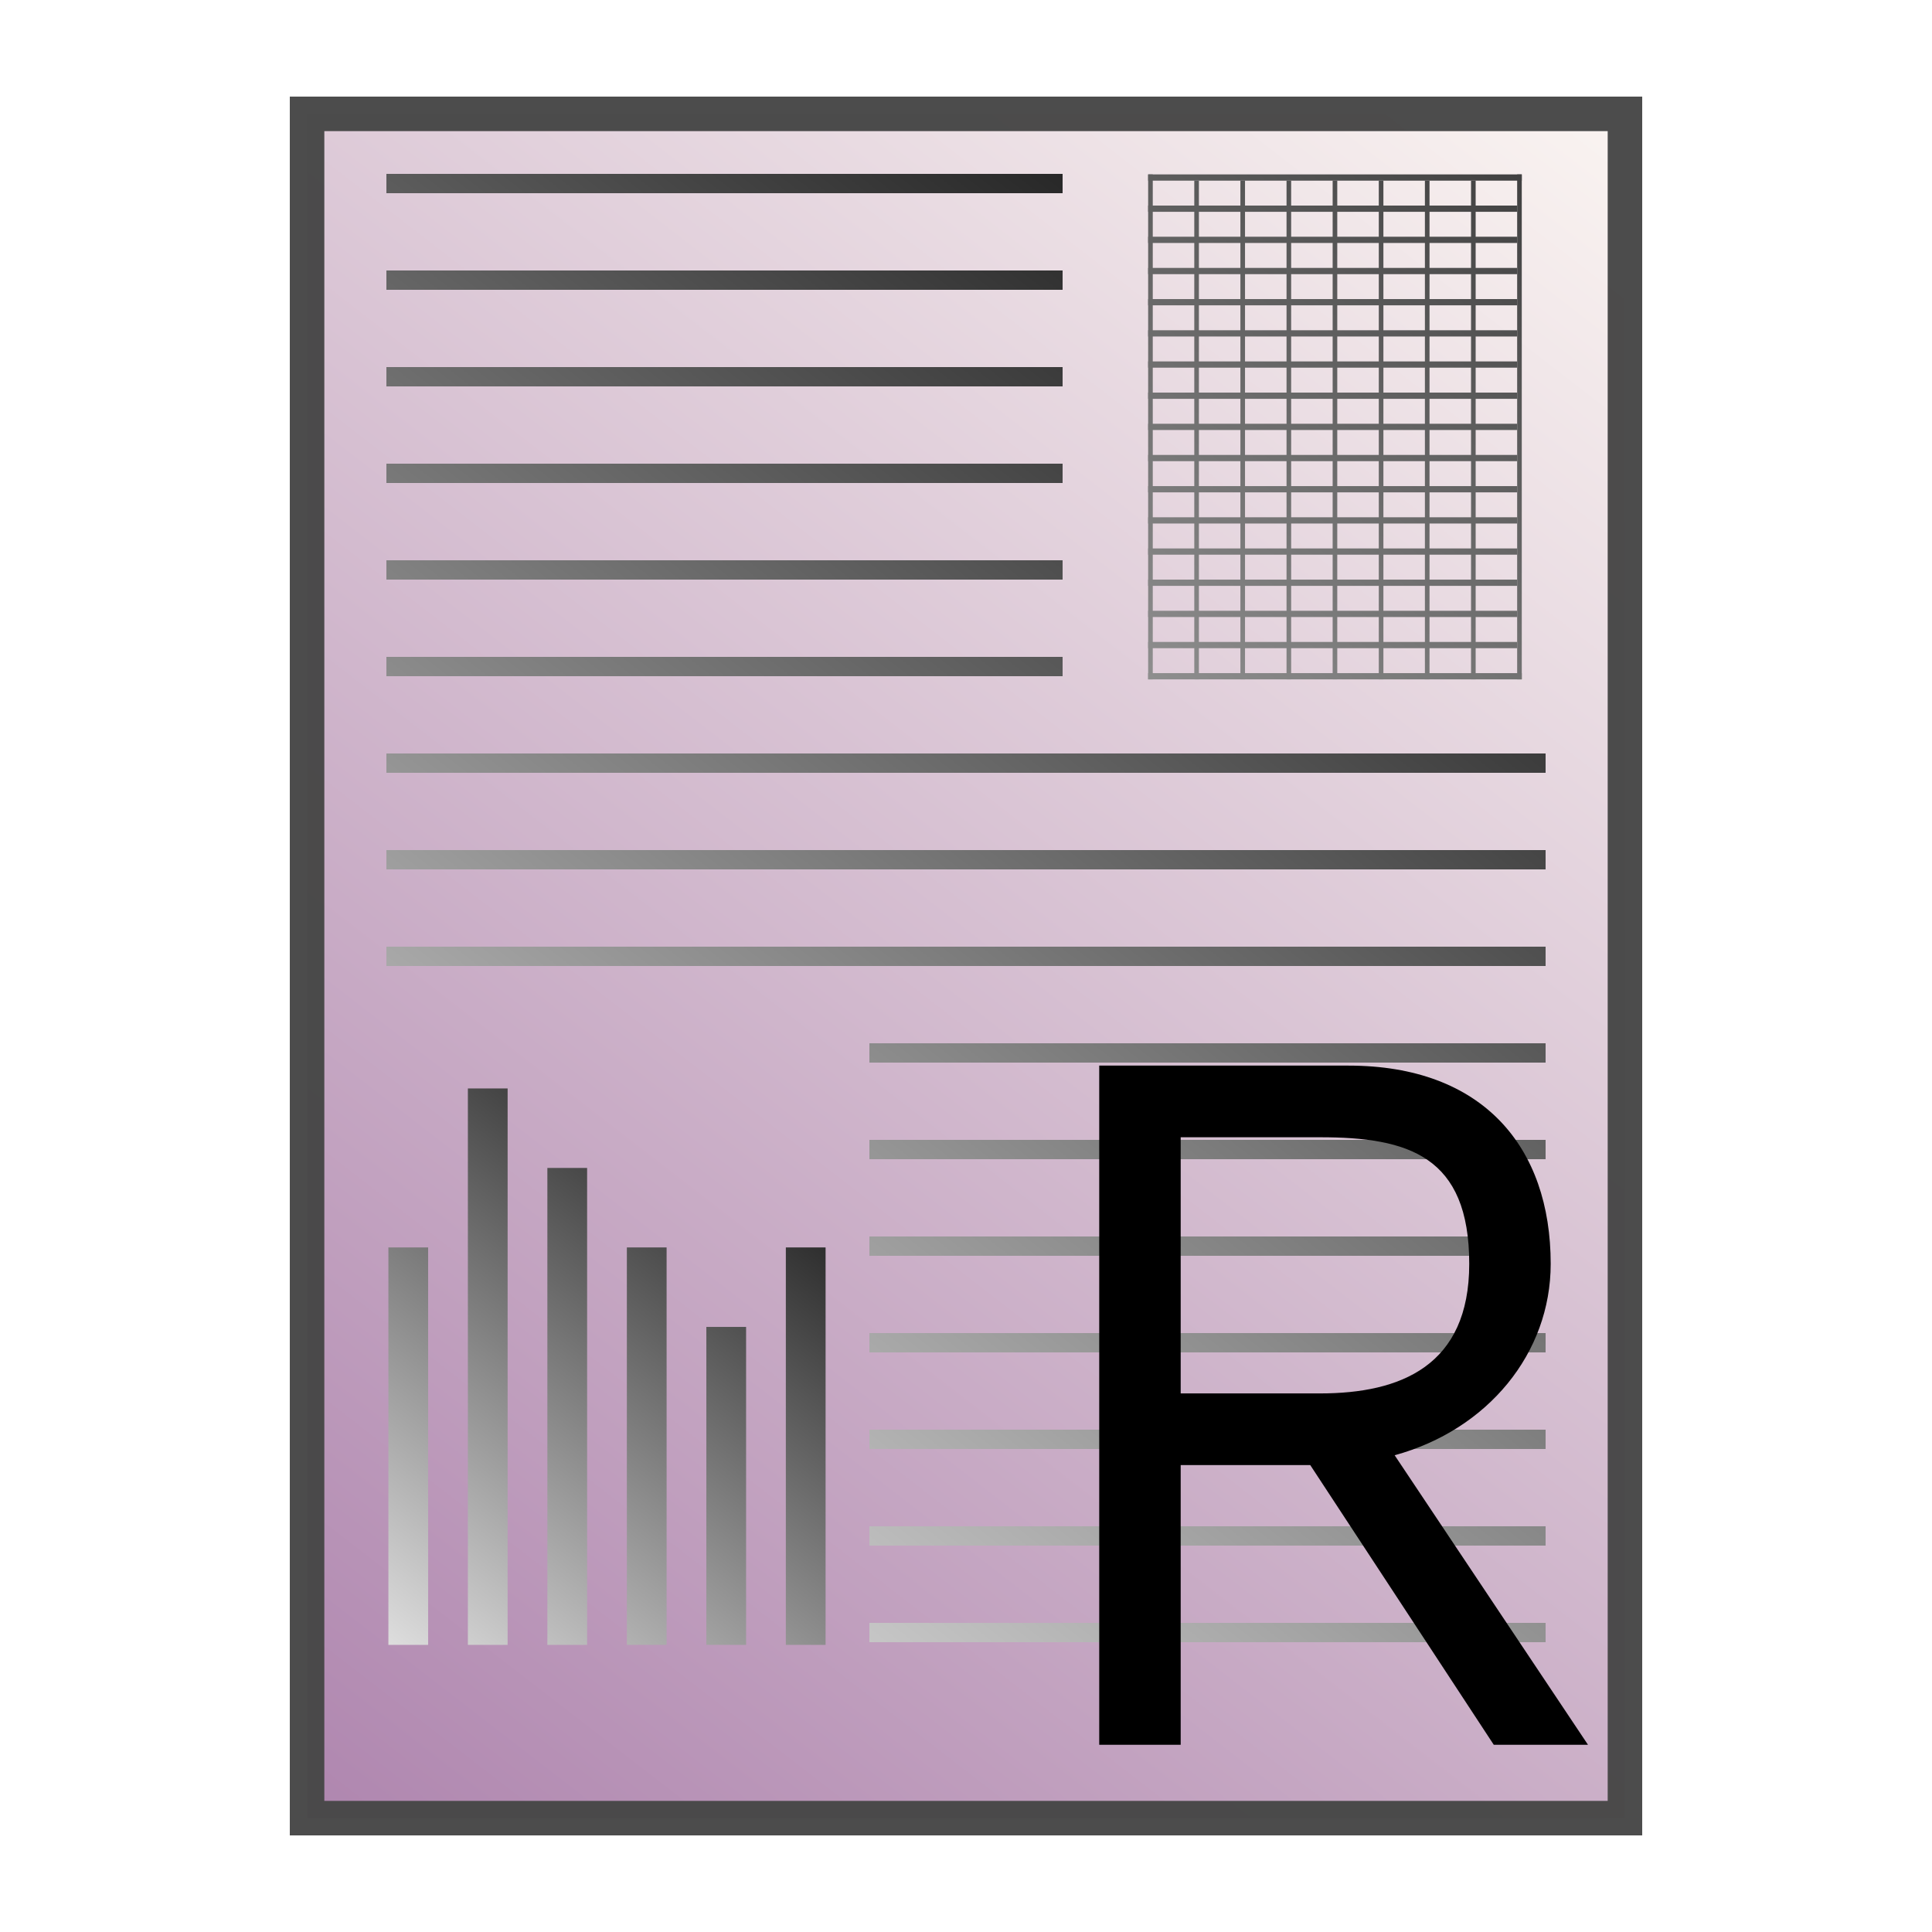
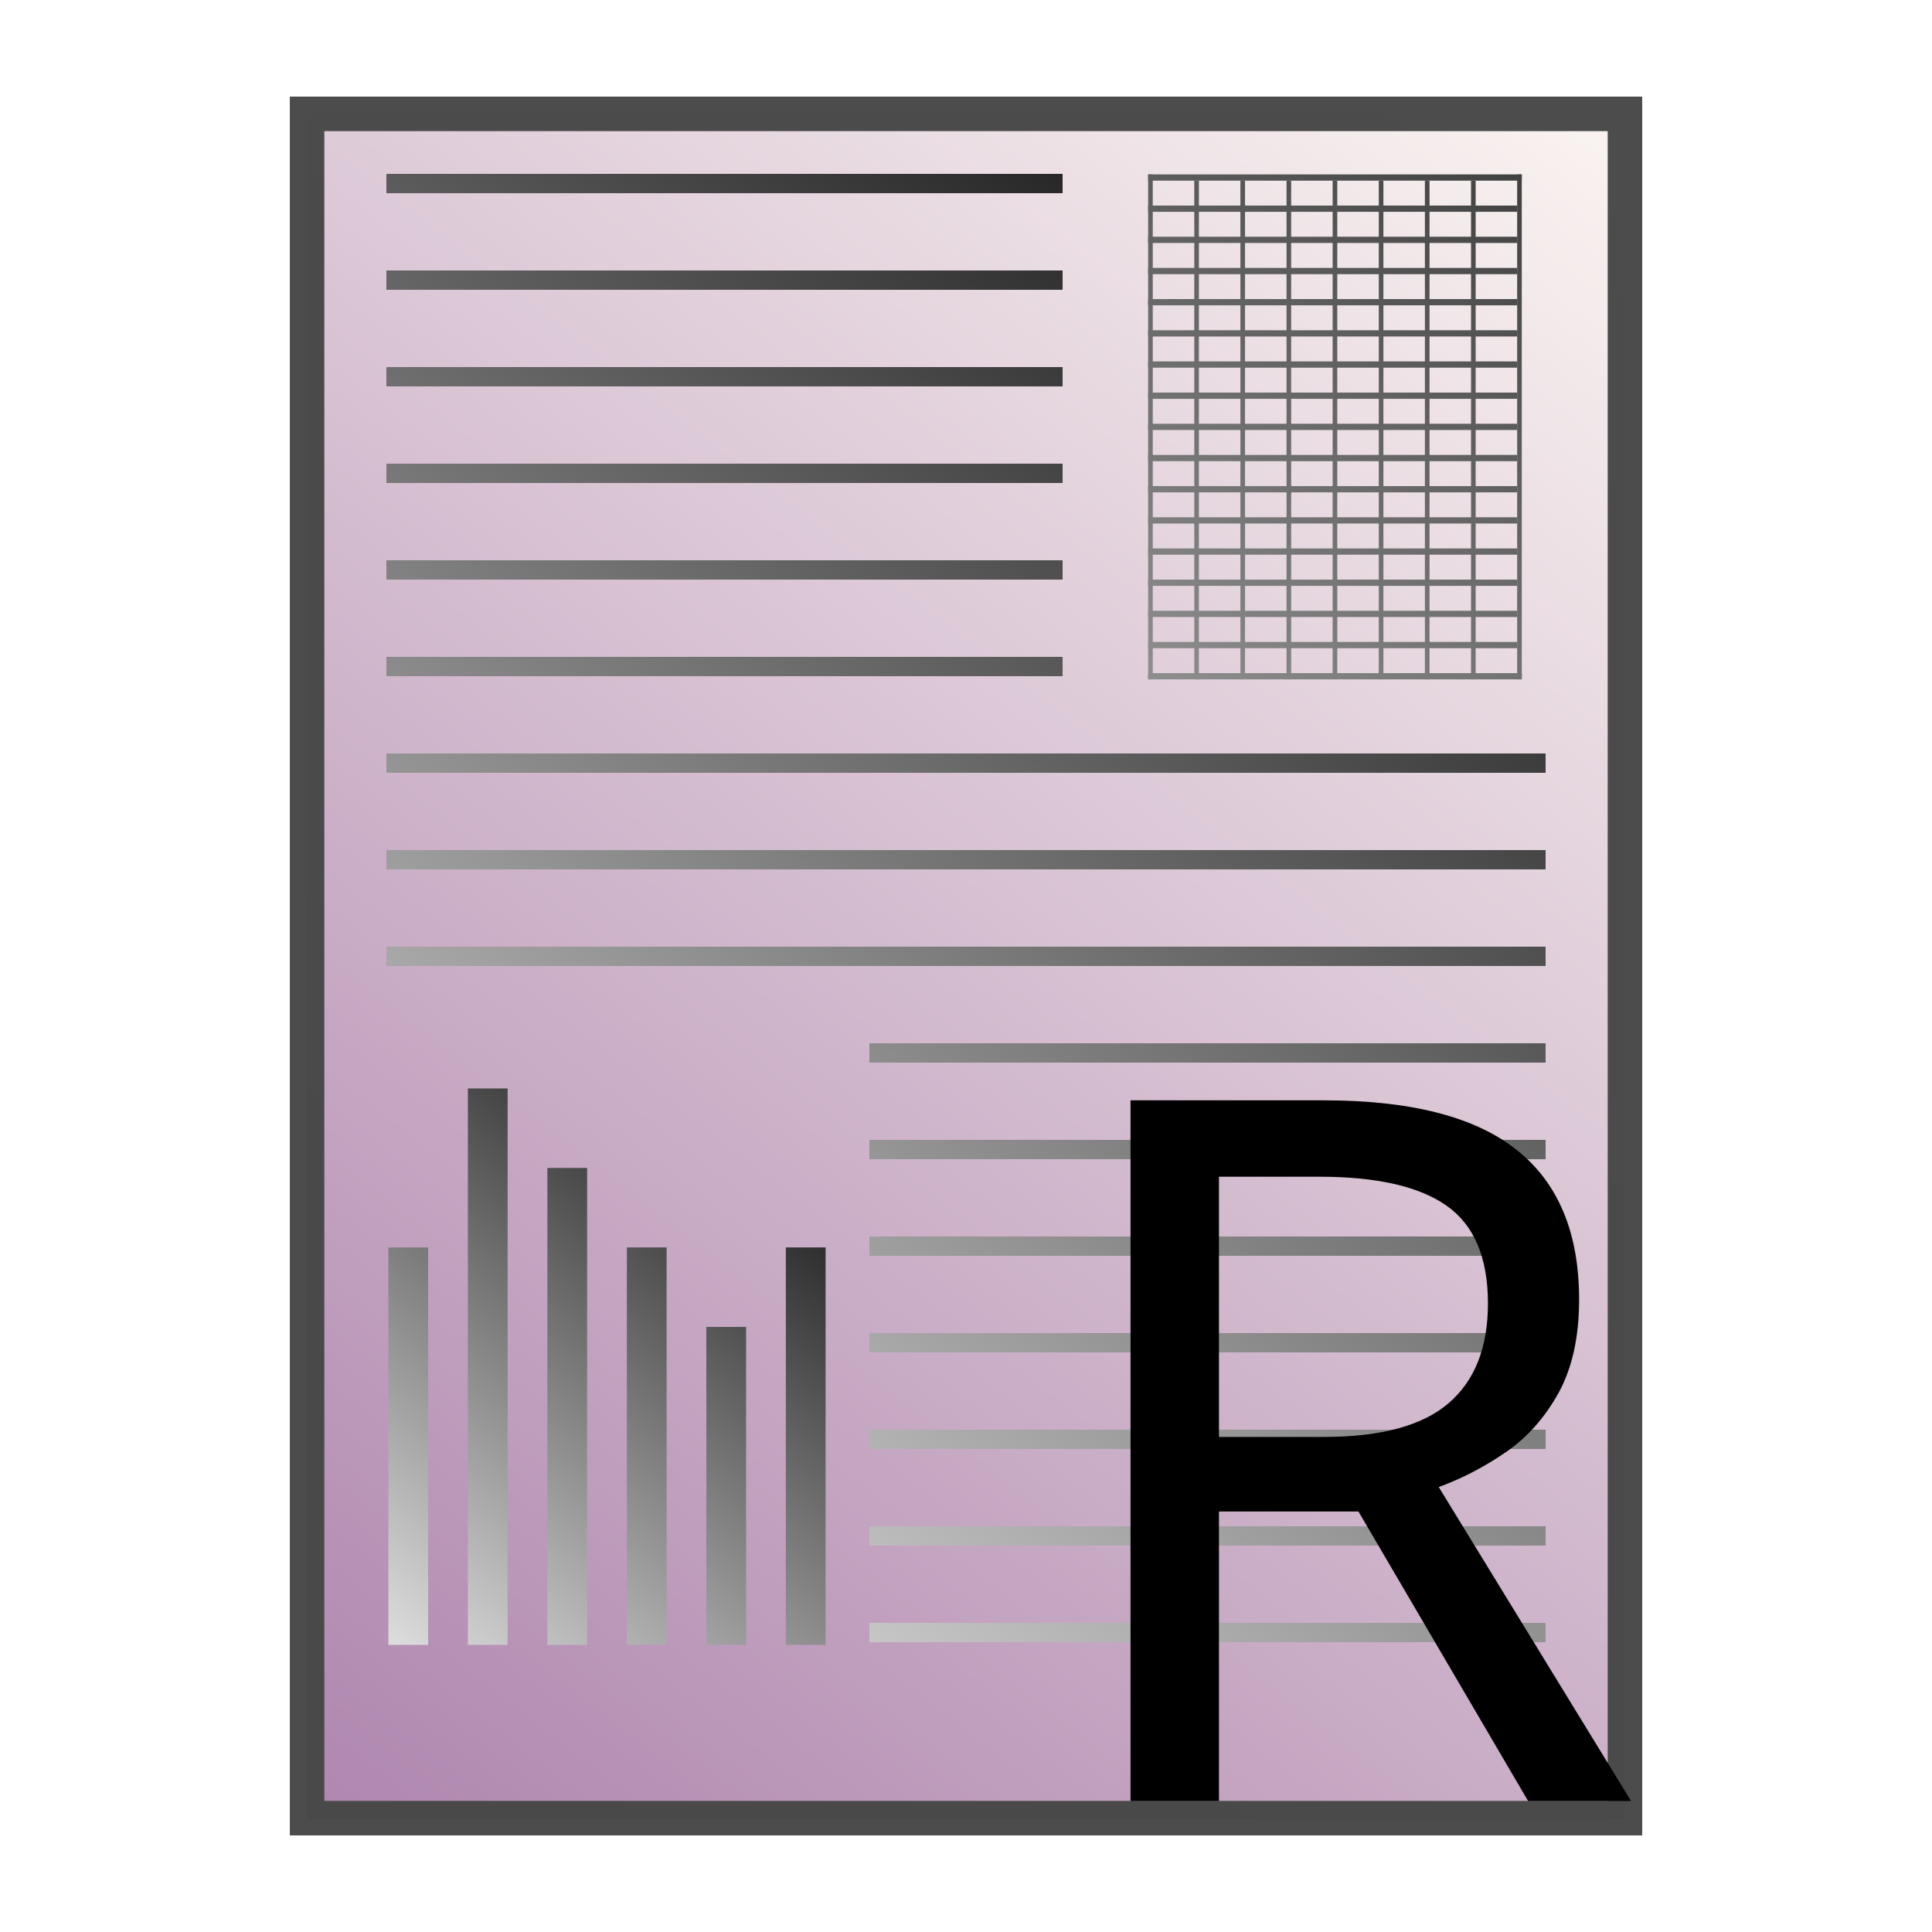
<svg xmlns="http://www.w3.org/2000/svg" xmlns:xlink="http://www.w3.org/1999/xlink" width="100mm" height="100mm" viewBox="0 0 100 100" version="1.1" id="svg4517">
  <defs id="defs4511">
    <linearGradient id="linearGradient4922">
      <stop style="stop-color:#030303;stop-opacity:1" offset="0" id="stop4918" />
      <stop style="stop-color:#e9e9e9;stop-opacity:1" offset="1" id="stop4920" />
    </linearGradient>
    <linearGradient id="linearGradient5414">
      <stop style="stop-color:#af86af;stop-opacity:1" offset="0" id="stop5410" />
      <stop style="stop-color:#faf4f1;stop-opacity:1" offset="1" id="stop5412" />
    </linearGradient>
    <linearGradient xlink:href="#linearGradient5414" id="linearGradient5416" x1="15.894" y1="291.106" x2="84.106" y2="202.894" gradientUnits="userSpaceOnUse" />
    <linearGradient xlink:href="#linearGradient4922" id="linearGradient4924" x1="79.72" y1="205.705" x2="20.658" y2="281.678" gradientUnits="userSpaceOnUse" />
  </defs>
  <g id="layer1" transform="translate(0,-197)">
    <rect style="fill:url(#linearGradient5416);fill-opacity:1;fill-rule:nonzero;stroke:#474747;stroke-width:1.787;stroke-miterlimit:4;stroke-dasharray:none;stroke-opacity:0.971" id="rect5081" width="68.213" height="88.213" x="15.894" y="202.894" />
    <g id="g4895" style="fill-opacity:1;fill:url(#linearGradient4924)">
      <g transform="translate(35.71875,-3.779762)" id="g4685" style="fill-opacity:1;fill:url(#linearGradient4924)">
        <rect style="fill:url(#linearGradient4924);fill-opacity:1;fill-rule:nonzero;stroke:none;stroke-width:0.26;stroke-miterlimit:4;stroke-dasharray:none;stroke-opacity:0.971" id="rect5100" width="0.239" height="26.137" x="23.709" y="209.807" />
        <rect style="fill:url(#linearGradient4924);fill-opacity:1;fill-rule:nonzero;stroke:none;stroke-width:0.258;stroke-miterlimit:4;stroke-dasharray:none;stroke-opacity:0.971" id="rect5100-6" width="0.239" height="25.814" x="26.097" y="210.129" />
        <rect style="fill:url(#linearGradient4924);fill-opacity:1;fill-rule:nonzero;stroke:none;stroke-width:0.258;stroke-miterlimit:4;stroke-dasharray:none;stroke-opacity:0.971" id="rect5100-7" width="0.239" height="25.814" x="28.484" y="210.129" />
        <rect style="fill:url(#linearGradient4924);fill-opacity:1;fill-rule:nonzero;stroke:none;stroke-width:0.258;stroke-miterlimit:4;stroke-dasharray:none;stroke-opacity:0.971" id="rect5100-5" width="0.239" height="25.814" x="30.872" y="210.129" />
        <rect style="fill:url(#linearGradient4924);fill-opacity:1;fill-rule:nonzero;stroke:none;stroke-width:0.258;stroke-miterlimit:4;stroke-dasharray:none;stroke-opacity:0.971" id="rect5100-3" width="0.239" height="25.814" x="33.259" y="210.129" />
        <rect style="fill:url(#linearGradient4924);fill-opacity:1;fill-rule:nonzero;stroke:none;stroke-width:0.258;stroke-miterlimit:4;stroke-dasharray:none;stroke-opacity:0.971" id="rect5100-56" width="0.239" height="25.814" x="38.034" y="210.129" />
        <rect style="fill:url(#linearGradient4924);fill-opacity:1;fill-rule:nonzero;stroke:none;stroke-width:0.258;stroke-miterlimit:4;stroke-dasharray:none;stroke-opacity:0.971" id="rect5100-2" width="0.239" height="25.814" x="35.647" y="210.129" />
        <rect style="fill:url(#linearGradient4924);fill-opacity:1;fill-rule:nonzero;stroke:none;stroke-width:0.258;stroke-miterlimit:4;stroke-dasharray:none;stroke-opacity:0.971" id="rect5100-9" width="0.239" height="25.814" x="40.422" y="210.129" />
        <rect style="fill:url(#linearGradient4924);fill-opacity:1;fill-rule:nonzero;stroke:none;stroke-width:0.26;stroke-miterlimit:4;stroke-dasharray:none;stroke-opacity:0.971" id="rect5100-1" width="0.239" height="26.137" x="42.809" y="209.807" />
        <rect style="fill:url(#linearGradient4924);fill-opacity:1;fill-rule:nonzero;stroke:none;stroke-width:0.26;stroke-miterlimit:4;stroke-dasharray:none;stroke-opacity:0.971" id="rect5100-3-2" width="19.339" height="0.323" x="23.709" y="235.621" />
        <rect style="fill:url(#linearGradient4924);fill-opacity:1;fill-rule:nonzero;stroke:none;stroke-width:0.258;stroke-miterlimit:4;stroke-dasharray:none;stroke-opacity:0.971" id="rect5100-3-2-7" width="19.1" height="0.323" x="23.709" y="214.647" />
        <rect style="fill:url(#linearGradient4924);fill-opacity:1;fill-rule:nonzero;stroke:none;stroke-width:0.258;stroke-miterlimit:4;stroke-dasharray:none;stroke-opacity:0.971" id="rect5100-3-2-0" width="19.1" height="0.323" x="23.709" y="216.26" />
        <rect style="fill:url(#linearGradient4924);fill-opacity:1;fill-rule:nonzero;stroke:none;stroke-width:0.258;stroke-miterlimit:4;stroke-dasharray:none;stroke-opacity:0.971" id="rect5100-3-2-9" width="19.1" height="0.323" x="23.709" y="211.42" />
        <rect style="fill:url(#linearGradient4924);fill-opacity:1;fill-rule:nonzero;stroke:none;stroke-width:0.258;stroke-miterlimit:4;stroke-dasharray:none;stroke-opacity:0.971" id="rect5100-3-2-3" width="19.1" height="0.323" x="23.709" y="213.033" />
        <rect style="fill:url(#linearGradient4924);fill-opacity:1;fill-rule:nonzero;stroke:none;stroke-width:0.258;stroke-miterlimit:4;stroke-dasharray:none;stroke-opacity:0.971" id="rect5100-3-2-6" width="19.1" height="0.323" x="23.709" y="217.874" />
        <rect style="fill:url(#linearGradient4924);fill-opacity:1;fill-rule:nonzero;stroke:none;stroke-width:0.258;stroke-miterlimit:4;stroke-dasharray:none;stroke-opacity:0.971" id="rect5100-3-2-06" width="19.1" height="0.323" x="23.709" y="219.487" />
        <rect style="fill:url(#linearGradient4924);fill-opacity:1;fill-rule:nonzero;stroke:none;stroke-width:0.258;stroke-miterlimit:4;stroke-dasharray:none;stroke-opacity:0.971" id="rect5100-3-2-2" width="19.1" height="0.323" x="23.709" y="221.1" />
        <rect style="fill:url(#linearGradient4924);fill-opacity:1;fill-rule:nonzero;stroke:none;stroke-width:0.258;stroke-miterlimit:4;stroke-dasharray:none;stroke-opacity:0.971" id="rect5100-3-2-61" width="19.1" height="0.323" x="23.709" y="227.554" />
        <rect style="fill:url(#linearGradient4924);fill-opacity:1;fill-rule:nonzero;stroke:none;stroke-width:0.258;stroke-miterlimit:4;stroke-dasharray:none;stroke-opacity:0.971" id="rect5100-3-2-8" width="19.1" height="0.323" x="23.709" y="230.781" />
        <rect style="fill:url(#linearGradient4924);fill-opacity:1;fill-rule:nonzero;stroke:none;stroke-width:0.258;stroke-miterlimit:4;stroke-dasharray:none;stroke-opacity:0.971" id="rect5100-3-2-79" width="19.1" height="0.323" x="23.709" y="234.007" />
        <rect style="fill:url(#linearGradient4924);fill-opacity:1;fill-rule:nonzero;stroke:none;stroke-width:0.258;stroke-miterlimit:4;stroke-dasharray:none;stroke-opacity:0.971" id="rect5100-3-2-20" width="19.1" height="0.323" x="23.709" y="222.714" />
        <rect style="fill:url(#linearGradient4924);fill-opacity:1;fill-rule:nonzero;stroke:none;stroke-width:0.258;stroke-miterlimit:4;stroke-dasharray:none;stroke-opacity:0.971" id="rect5100-3-2-23" width="19.1" height="0.323" x="23.709" y="225.941" />
        <rect style="fill:url(#linearGradient4924);fill-opacity:1;fill-rule:nonzero;stroke:none;stroke-width:0.258;stroke-miterlimit:4;stroke-dasharray:none;stroke-opacity:0.971" id="rect5100-3-2-75" width="19.1" height="0.323" x="23.709" y="224.327" />
        <rect style="fill:url(#linearGradient4924);fill-opacity:1;fill-rule:nonzero;stroke:none;stroke-width:0.258;stroke-miterlimit:4;stroke-dasharray:none;stroke-opacity:0.971" id="rect5100-3-2-92" width="19.1" height="0.323" x="23.709" y="229.167" />
        <rect style="fill:url(#linearGradient4924);fill-opacity:1;fill-rule:nonzero;stroke:none;stroke-width:0.258;stroke-miterlimit:4;stroke-dasharray:none;stroke-opacity:0.971" id="rect5100-3-2-28" width="19.1" height="0.323" x="23.709" y="232.394" />
        <rect style="fill:url(#linearGradient4924);fill-opacity:1;fill-rule:nonzero;stroke:none;stroke-width:0.26;stroke-miterlimit:4;stroke-dasharray:none;stroke-opacity:0.971" id="rect5100-3-2-97" width="19.339" height="0.323" x="23.709" y="209.807" />
      </g>
      <rect y="246" x="20" height="1" width="60" id="rect5100-3-2-3-3" style="fill:url(#linearGradient4924);fill-opacity:1;fill-rule:nonzero;stroke:none;stroke-width:0.805;stroke-miterlimit:4;stroke-dasharray:none;stroke-opacity:0.971" />
      <rect y="241" x="20" height="1" width="60" id="rect5100-3-2-3-3-6" style="fill:url(#linearGradient4924);fill-opacity:1;fill-rule:nonzero;stroke:none;stroke-width:0.805;stroke-miterlimit:4;stroke-dasharray:none;stroke-opacity:0.971" />
      <rect y="236" x="20" height="1" width="60" id="rect5100-3-2-3-3-6-7" style="fill:url(#linearGradient4924);fill-opacity:1;fill-rule:nonzero;stroke:none;stroke-width:0.805;stroke-miterlimit:4;stroke-dasharray:none;stroke-opacity:0.971" />
      <rect y="251" x="45" height="1" width="35" id="rect5100-3-2-3-3-5" style="fill:url(#linearGradient4924);fill-opacity:1;fill-rule:nonzero;stroke:none;stroke-width:0.615;stroke-miterlimit:4;stroke-dasharray:none;stroke-opacity:0.971" />
      <rect y="256" x="45" height="1" width="35" id="rect5100-3-2-3-3-3" style="fill:url(#linearGradient4924);fill-opacity:1;fill-rule:nonzero;stroke:none;stroke-width:0.615;stroke-miterlimit:4;stroke-dasharray:none;stroke-opacity:0.971" />
      <rect y="261" x="45" height="1" width="35" id="rect5100-3-2-3-3-56" style="fill:url(#linearGradient4924);fill-opacity:1;fill-rule:nonzero;stroke:none;stroke-width:0.615;stroke-miterlimit:4;stroke-dasharray:none;stroke-opacity:0.971" />
      <rect y="266" x="45" height="1" width="35" id="rect5100-3-2-3-3-2" style="fill:url(#linearGradient4924);fill-opacity:1;fill-rule:nonzero;stroke:none;stroke-width:0.615;stroke-miterlimit:4;stroke-dasharray:none;stroke-opacity:0.971" />
      <rect y="276" x="45" height="1" width="35" id="rect5100-3-2-3-3-9" style="fill:url(#linearGradient4924);fill-opacity:1;fill-rule:nonzero;stroke:none;stroke-width:0.615;stroke-miterlimit:4;stroke-dasharray:none;stroke-opacity:0.971" />
      <rect y="231" x="20" height="1" width="35" id="rect5100-3-2-3-3-1" style="fill:url(#linearGradient4924);fill-opacity:1;fill-rule:nonzero;stroke:none;stroke-width:0.615;stroke-miterlimit:4;stroke-dasharray:none;stroke-opacity:0.971" />
      <rect y="281" x="45" height="1" width="35" id="rect5100-3-2-3-3-27" style="fill:url(#linearGradient4924);fill-opacity:1;fill-rule:nonzero;stroke:none;stroke-width:0.615;stroke-miterlimit:4;stroke-dasharray:none;stroke-opacity:0.971" />
      <rect y="271" x="45" height="1" width="35" id="rect5100-3-2-3-3-0" style="fill:url(#linearGradient4924);fill-opacity:1;fill-rule:nonzero;stroke:none;stroke-width:0.615;stroke-miterlimit:4;stroke-dasharray:none;stroke-opacity:0.971" />
      <rect y="226" x="20" height="1" width="35" id="rect5100-3-2-3-3-1-9" style="fill:url(#linearGradient4924);fill-opacity:1;fill-rule:nonzero;stroke:none;stroke-width:0.615;stroke-miterlimit:4;stroke-dasharray:none;stroke-opacity:0.971" />
      <rect y="221" x="20" height="1" width="35" id="rect5100-3-2-3-3-1-3" style="fill:url(#linearGradient4924);fill-opacity:1;fill-rule:nonzero;stroke:none;stroke-width:0.615;stroke-miterlimit:4;stroke-dasharray:none;stroke-opacity:0.971" />
      <rect y="211" x="20" height="1" width="35" id="rect5100-3-2-3-3-1-6" style="fill:url(#linearGradient4924);fill-opacity:1;fill-rule:nonzero;stroke:none;stroke-width:0.615;stroke-miterlimit:4;stroke-dasharray:none;stroke-opacity:0.971" />
      <rect y="206" x="20" height="1" width="35" id="rect5100-3-2-3-3-1-0" style="fill:url(#linearGradient4924);fill-opacity:1;fill-rule:nonzero;stroke:none;stroke-width:0.615;stroke-miterlimit:4;stroke-dasharray:none;stroke-opacity:0.971" />
      <rect y="216" x="20" height="1" width="35" id="rect5100-3-2-3-3-1-62" style="fill:url(#linearGradient4924);fill-opacity:1;fill-rule:nonzero;stroke:none;stroke-width:0.615;stroke-miterlimit:4;stroke-dasharray:none;stroke-opacity:0.971" />
      <g transform="matrix(0.4114371,0,0,0.4114371,10.88693,168.1707)" style="fill:url(#linearGradient4924);fill-opacity:1" id="g5775">
        <rect style="opacity:1;fill:url(#linearGradient4924);fill-opacity:1;fill-rule:nonzero;stroke:none;stroke-width:3.439;stroke-miterlimit:4;stroke-dasharray:none;stroke-opacity:0.971" id="rect5693" width="5" height="50" x="22.4" y="227" />
        <rect style="opacity:1;fill:url(#linearGradient4924);fill-opacity:1;fill-rule:nonzero;stroke:none;stroke-width:4.069;stroke-miterlimit:4;stroke-dasharray:none;stroke-opacity:0.971" id="rect5693-8" width="5" height="70" x="32.4" y="207" />
        <rect style="opacity:1;fill:url(#linearGradient4924);fill-opacity:1;fill-rule:nonzero;stroke:none;stroke-width:3.767;stroke-miterlimit:4;stroke-dasharray:none;stroke-opacity:0.971" id="rect5693-8-5" width="5" height="60" x="42.4" y="217" />
        <rect style="opacity:1;fill:url(#linearGradient4924);fill-opacity:1;fill-rule:nonzero;stroke:none;stroke-width:3.439;stroke-miterlimit:4;stroke-dasharray:none;stroke-opacity:0.971" id="rect5693-8-5-2" width="5" height="50" x="52.4" y="227" />
        <rect style="opacity:1;fill:url(#linearGradient4924);fill-opacity:1;fill-rule:nonzero;stroke:none;stroke-width:3.076;stroke-miterlimit:4;stroke-dasharray:none;stroke-opacity:0.971" id="rect5693-8-5-1" width="5" height="40" x="62.4" y="237" />
        <rect style="opacity:1;fill:url(#linearGradient4924);fill-opacity:1;fill-rule:nonzero;stroke:none;stroke-width:3.439;stroke-miterlimit:4;stroke-dasharray:none;stroke-opacity:0.971" id="rect5693-8-5-9" width="5" height="50" x="72.4" y="227" />
      </g>
    </g>
-     <g aria-label="P" transform="matrix(0.2645833,0,0,0.2645833,-56.85201,201.2141)" style="font-style:normal;font-weight:normal;font-size:40px;line-height:25px;font-family:sans-serif;letter-spacing:0px;word-spacing:0px;fill:#000000;fill-opacity:1;stroke:none;stroke-width:1px;stroke-linecap:butt;stroke-linejoin:miter;stroke-opacity:1" id="flowRoot5418">
-       <g aria-label="R" style="font-style:normal;font-weight:normal;font-size:40px;line-height:25px;font-family:sans-serif;letter-spacing:0px;word-spacing:0px;fill:#000000;fill-opacity:1;stroke:none;stroke-width:1px;stroke-linecap:butt;stroke-linejoin:miter;stroke-opacity:1" id="text4505">
-         <path d="m 507.097,325.4 h 18.432 l -37.824,-56.64 c 18.24,-4.992 30.528,-19.968 30.528,-37.44 0,-22.848 -13.248,-38.784 -39.552,-38.784 h -48.768 v 132.864 h 15.936 v -54.72 h 25.344 z m -33.984,-68.736 h -27.264 v -50.112 h 27.264 c 17.28,0 29.184,3.648 29.184,24.768 0,19.968 -13.44,25.344 -29.184,25.344 z" style="font-style:normal;font-variant:normal;font-weight:normal;font-stretch:normal;font-size:192px;font-family:cantarell;-inkscape-font-specification:cantarell;fill:#000000;fill-opacity:1" id="path4905" />
-       </g>
-     </g>
+     <text xml:space="preserve" style="font-style:normal;font-weight:normal;font-size:10.583px;line-height:6.615px;font-family:sans-serif;letter-spacing:0px;word-spacing:0px;fill:#000000;fill-opacity:1;stroke:none;stroke-width:0.265px;stroke-linecap:butt;stroke-linejoin:miter;stroke-opacity:1" x="53.592" y="290.217" id="text4505">
+       <tspan id="tspan4503" x="53.592" y="290.217" style="font-style:normal;font-variant:normal;font-weight:normal;font-stretch:normal;font-size:50.8px;font-family:cantarell;-inkscape-font-specification:cantarell;fill:#000000;fill-opacity:1;stroke-width:0.265px">R</tspan>
+     </text>
  </g>
</svg>
